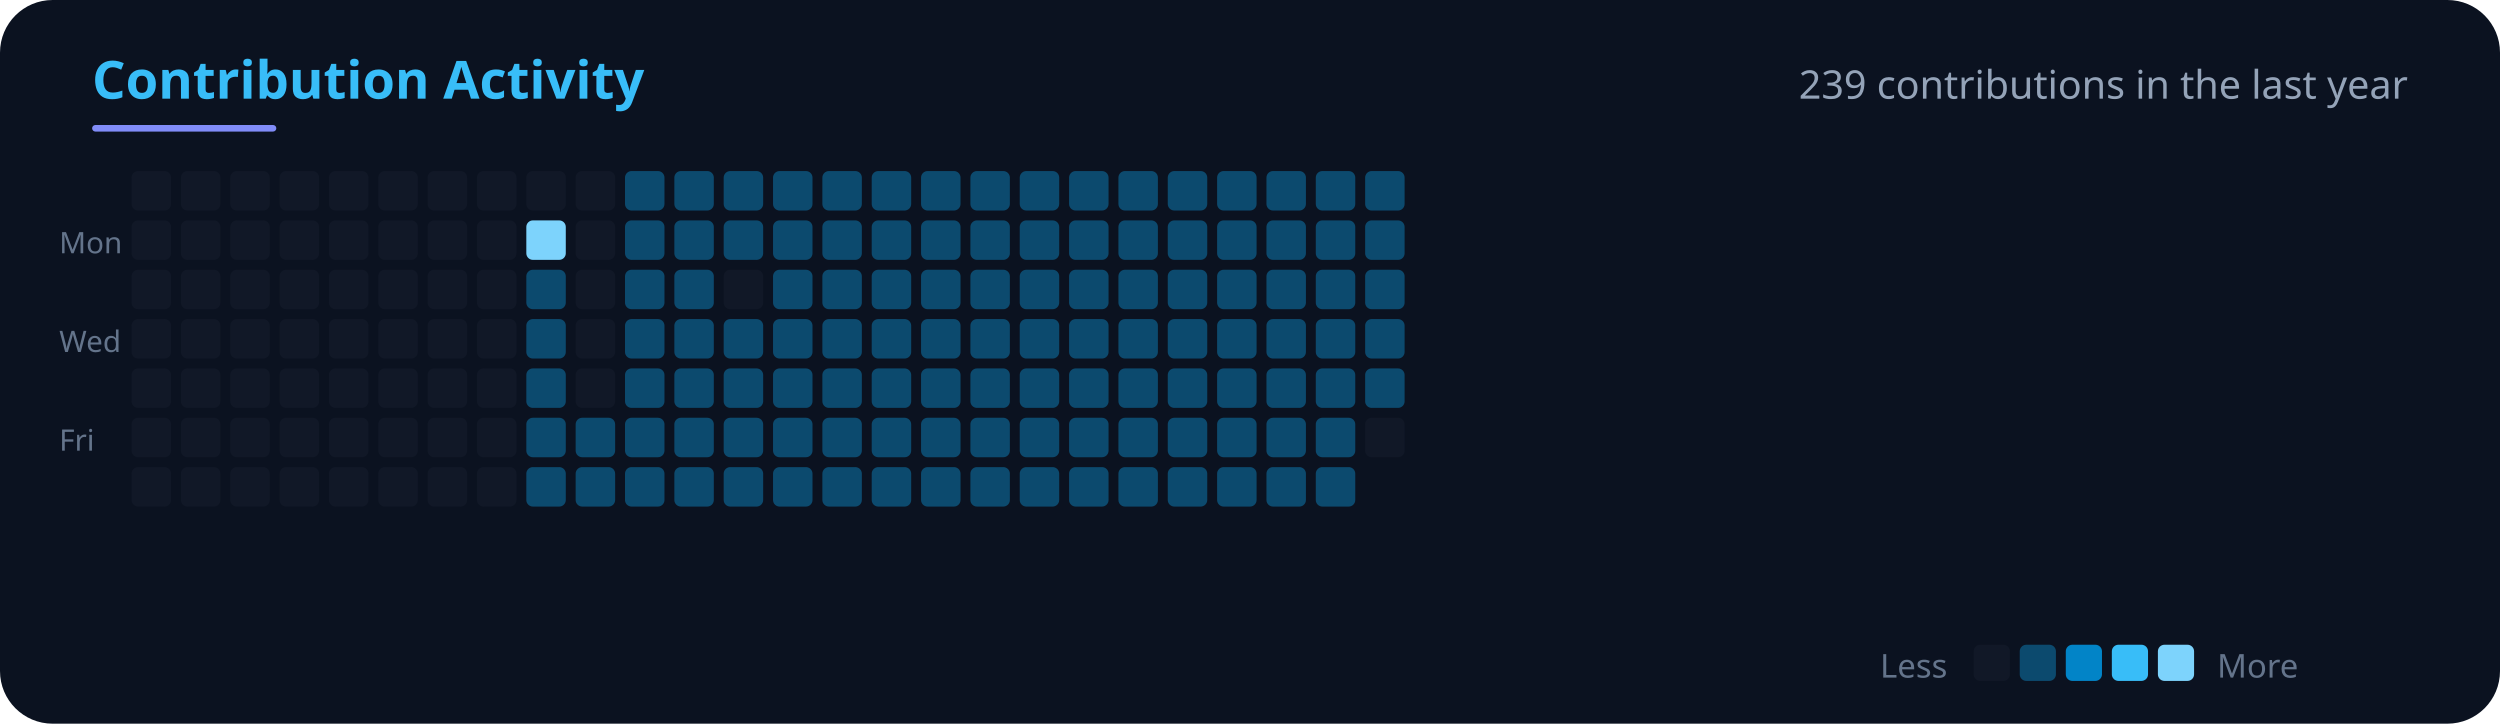
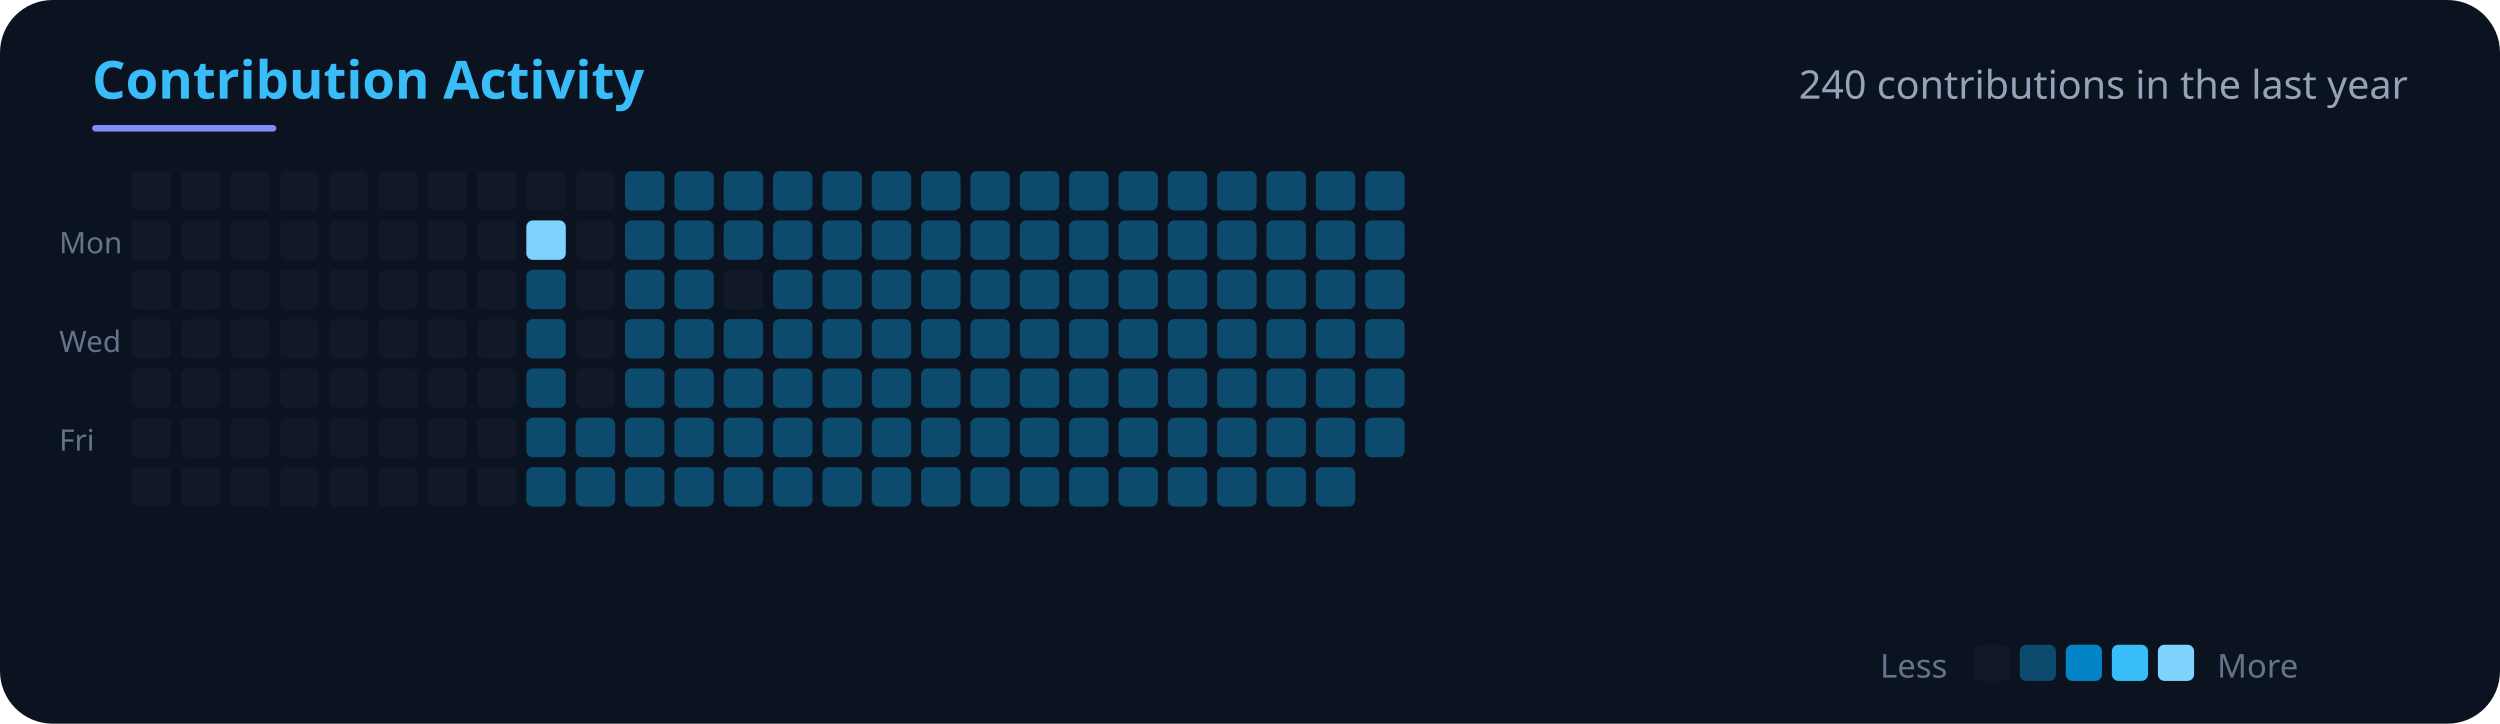
<svg xmlns="http://www.w3.org/2000/svg" width="760" height="220" viewBox="0 0 760 220" role="img">
  <rect width="100%" height="100%" rx="16" fill="#0B1220" />
  <text x="28" y="30" fill="#38BDF8" font-family="Segoe UI, Ubuntu, sans-serif" font-size="16" font-weight="700">Contribution Activity</text>
-   <text x="732" y="30" text-anchor="end" fill="#94A3B8" font-family="Segoe UI, Ubuntu, sans-serif" font-size="12">239 contributions in the last year</text>
+   <text x="732" y="30" text-anchor="end" fill="#94A3B8" font-family="Segoe UI, Ubuntu, sans-serif" font-size="12">240 contributions in the last year</text>
  <rect x="28" y="38" width="56" height="2" rx="1" fill="#818CF8" />
  <text x="18" y="77" fill="#64748B" font-family="Segoe UI, Ubuntu, sans-serif" font-size="9">Mon</text>
  <text x="18" y="107" fill="#64748B" font-family="Segoe UI, Ubuntu, sans-serif" font-size="9">Wed</text>
  <text x="18" y="137" fill="#64748B" font-family="Segoe UI, Ubuntu, sans-serif" font-size="9">Fri</text>
  <rect x="40" y="52" width="12" height="12" rx="2" fill="#111827" />
  <rect x="40" y="67" width="12" height="12" rx="2" fill="#111827" />
  <rect x="40" y="82" width="12" height="12" rx="2" fill="#111827" />
  <rect x="40" y="97" width="12" height="12" rx="2" fill="#111827" />
  <rect x="40" y="112" width="12" height="12" rx="2" fill="#111827" />
  <rect x="40" y="127" width="12" height="12" rx="2" fill="#111827" />
  <rect x="40" y="142" width="12" height="12" rx="2" fill="#111827" />
  <rect x="55" y="52" width="12" height="12" rx="2" fill="#111827" />
  <rect x="55" y="67" width="12" height="12" rx="2" fill="#111827" />
  <rect x="55" y="82" width="12" height="12" rx="2" fill="#111827" />
  <rect x="55" y="97" width="12" height="12" rx="2" fill="#111827" />
  <rect x="55" y="112" width="12" height="12" rx="2" fill="#111827" />
  <rect x="55" y="127" width="12" height="12" rx="2" fill="#111827" />
  <rect x="55" y="142" width="12" height="12" rx="2" fill="#111827" />
  <rect x="70" y="52" width="12" height="12" rx="2" fill="#111827" />
  <rect x="70" y="67" width="12" height="12" rx="2" fill="#111827" />
  <rect x="70" y="82" width="12" height="12" rx="2" fill="#111827" />
  <rect x="70" y="97" width="12" height="12" rx="2" fill="#111827" />
  <rect x="70" y="112" width="12" height="12" rx="2" fill="#111827" />
  <rect x="70" y="127" width="12" height="12" rx="2" fill="#111827" />
  <rect x="70" y="142" width="12" height="12" rx="2" fill="#111827" />
  <rect x="85" y="52" width="12" height="12" rx="2" fill="#111827" />
  <rect x="85" y="67" width="12" height="12" rx="2" fill="#111827" />
  <rect x="85" y="82" width="12" height="12" rx="2" fill="#111827" />
  <rect x="85" y="97" width="12" height="12" rx="2" fill="#111827" />
  <rect x="85" y="112" width="12" height="12" rx="2" fill="#111827" />
  <rect x="85" y="127" width="12" height="12" rx="2" fill="#111827" />
  <rect x="85" y="142" width="12" height="12" rx="2" fill="#111827" />
  <rect x="100" y="52" width="12" height="12" rx="2" fill="#111827" />
  <rect x="100" y="67" width="12" height="12" rx="2" fill="#111827" />
  <rect x="100" y="82" width="12" height="12" rx="2" fill="#111827" />
  <rect x="100" y="97" width="12" height="12" rx="2" fill="#111827" />
  <rect x="100" y="112" width="12" height="12" rx="2" fill="#111827" />
  <rect x="100" y="127" width="12" height="12" rx="2" fill="#111827" />
  <rect x="100" y="142" width="12" height="12" rx="2" fill="#111827" />
  <rect x="115" y="52" width="12" height="12" rx="2" fill="#111827" />
  <rect x="115" y="67" width="12" height="12" rx="2" fill="#111827" />
  <rect x="115" y="82" width="12" height="12" rx="2" fill="#111827" />
  <rect x="115" y="97" width="12" height="12" rx="2" fill="#111827" />
  <rect x="115" y="112" width="12" height="12" rx="2" fill="#111827" />
  <rect x="115" y="127" width="12" height="12" rx="2" fill="#111827" />
  <rect x="115" y="142" width="12" height="12" rx="2" fill="#111827" />
  <rect x="130" y="52" width="12" height="12" rx="2" fill="#111827" />
  <rect x="130" y="67" width="12" height="12" rx="2" fill="#111827" />
  <rect x="130" y="82" width="12" height="12" rx="2" fill="#111827" />
  <rect x="130" y="97" width="12" height="12" rx="2" fill="#111827" />
  <rect x="130" y="112" width="12" height="12" rx="2" fill="#111827" />
  <rect x="130" y="127" width="12" height="12" rx="2" fill="#111827" />
  <rect x="130" y="142" width="12" height="12" rx="2" fill="#111827" />
  <rect x="145" y="52" width="12" height="12" rx="2" fill="#111827" />
  <rect x="145" y="67" width="12" height="12" rx="2" fill="#111827" />
  <rect x="145" y="82" width="12" height="12" rx="2" fill="#111827" />
  <rect x="145" y="97" width="12" height="12" rx="2" fill="#111827" />
  <rect x="145" y="112" width="12" height="12" rx="2" fill="#111827" />
  <rect x="145" y="127" width="12" height="12" rx="2" fill="#111827" />
  <rect x="145" y="142" width="12" height="12" rx="2" fill="#111827" />
  <rect x="160" y="52" width="12" height="12" rx="2" fill="#111827" />
  <rect x="160" y="67" width="12" height="12" rx="2" fill="#7DD3FC" />
  <rect x="160" y="82" width="12" height="12" rx="2" fill="#0C4A6E" />
  <rect x="160" y="97" width="12" height="12" rx="2" fill="#0C4A6E" />
  <rect x="160" y="112" width="12" height="12" rx="2" fill="#0C4A6E" />
  <rect x="160" y="127" width="12" height="12" rx="2" fill="#0C4A6E" />
  <rect x="160" y="142" width="12" height="12" rx="2" fill="#0C4A6E" />
  <rect x="175" y="52" width="12" height="12" rx="2" fill="#111827" />
  <rect x="175" y="67" width="12" height="12" rx="2" fill="#111827" />
  <rect x="175" y="82" width="12" height="12" rx="2" fill="#111827" />
  <rect x="175" y="97" width="12" height="12" rx="2" fill="#111827" />
  <rect x="175" y="112" width="12" height="12" rx="2" fill="#111827" />
  <rect x="175" y="127" width="12" height="12" rx="2" fill="#0C4A6E" />
  <rect x="175" y="142" width="12" height="12" rx="2" fill="#0C4A6E" />
  <rect x="190" y="52" width="12" height="12" rx="2" fill="#0C4A6E" />
  <rect x="190" y="67" width="12" height="12" rx="2" fill="#0C4A6E" />
  <rect x="190" y="82" width="12" height="12" rx="2" fill="#0C4A6E" />
  <rect x="190" y="97" width="12" height="12" rx="2" fill="#0C4A6E" />
  <rect x="190" y="112" width="12" height="12" rx="2" fill="#0C4A6E" />
  <rect x="190" y="127" width="12" height="12" rx="2" fill="#0C4A6E" />
  <rect x="190" y="142" width="12" height="12" rx="2" fill="#0C4A6E" />
  <rect x="205" y="52" width="12" height="12" rx="2" fill="#0C4A6E" />
  <rect x="205" y="67" width="12" height="12" rx="2" fill="#0C4A6E" />
  <rect x="205" y="82" width="12" height="12" rx="2" fill="#0C4A6E" />
  <rect x="205" y="97" width="12" height="12" rx="2" fill="#0C4A6E" />
  <rect x="205" y="112" width="12" height="12" rx="2" fill="#0C4A6E" />
  <rect x="205" y="127" width="12" height="12" rx="2" fill="#0C4A6E" />
  <rect x="205" y="142" width="12" height="12" rx="2" fill="#0C4A6E" />
  <rect x="220" y="52" width="12" height="12" rx="2" fill="#0C4A6E" />
  <rect x="220" y="67" width="12" height="12" rx="2" fill="#0C4A6E" />
  <rect x="220" y="82" width="12" height="12" rx="2" fill="#111827" />
  <rect x="220" y="97" width="12" height="12" rx="2" fill="#0C4A6E" />
  <rect x="220" y="112" width="12" height="12" rx="2" fill="#0C4A6E" />
  <rect x="220" y="127" width="12" height="12" rx="2" fill="#0C4A6E" />
  <rect x="220" y="142" width="12" height="12" rx="2" fill="#0C4A6E" />
  <rect x="235" y="52" width="12" height="12" rx="2" fill="#0C4A6E" />
  <rect x="235" y="67" width="12" height="12" rx="2" fill="#0C4A6E" />
  <rect x="235" y="82" width="12" height="12" rx="2" fill="#0C4A6E" />
  <rect x="235" y="97" width="12" height="12" rx="2" fill="#0C4A6E" />
  <rect x="235" y="112" width="12" height="12" rx="2" fill="#0C4A6E" />
  <rect x="235" y="127" width="12" height="12" rx="2" fill="#0C4A6E" />
  <rect x="235" y="142" width="12" height="12" rx="2" fill="#0C4A6E" />
  <rect x="250" y="52" width="12" height="12" rx="2" fill="#0C4A6E" />
  <rect x="250" y="67" width="12" height="12" rx="2" fill="#0C4A6E" />
  <rect x="250" y="82" width="12" height="12" rx="2" fill="#0C4A6E" />
  <rect x="250" y="97" width="12" height="12" rx="2" fill="#0C4A6E" />
  <rect x="250" y="112" width="12" height="12" rx="2" fill="#0C4A6E" />
  <rect x="250" y="127" width="12" height="12" rx="2" fill="#0C4A6E" />
  <rect x="250" y="142" width="12" height="12" rx="2" fill="#0C4A6E" />
  <rect x="265" y="52" width="12" height="12" rx="2" fill="#0C4A6E" />
  <rect x="265" y="67" width="12" height="12" rx="2" fill="#0C4A6E" />
  <rect x="265" y="82" width="12" height="12" rx="2" fill="#0C4A6E" />
  <rect x="265" y="97" width="12" height="12" rx="2" fill="#0C4A6E" />
  <rect x="265" y="112" width="12" height="12" rx="2" fill="#0C4A6E" />
  <rect x="265" y="127" width="12" height="12" rx="2" fill="#0C4A6E" />
  <rect x="265" y="142" width="12" height="12" rx="2" fill="#0C4A6E" />
  <rect x="280" y="52" width="12" height="12" rx="2" fill="#0C4A6E" />
  <rect x="280" y="67" width="12" height="12" rx="2" fill="#0C4A6E" />
  <rect x="280" y="82" width="12" height="12" rx="2" fill="#0C4A6E" />
  <rect x="280" y="97" width="12" height="12" rx="2" fill="#0C4A6E" />
  <rect x="280" y="112" width="12" height="12" rx="2" fill="#0C4A6E" />
  <rect x="280" y="127" width="12" height="12" rx="2" fill="#0C4A6E" />
  <rect x="280" y="142" width="12" height="12" rx="2" fill="#0C4A6E" />
  <rect x="295" y="52" width="12" height="12" rx="2" fill="#0C4A6E" />
  <rect x="295" y="67" width="12" height="12" rx="2" fill="#0C4A6E" />
  <rect x="295" y="82" width="12" height="12" rx="2" fill="#0C4A6E" />
  <rect x="295" y="97" width="12" height="12" rx="2" fill="#0C4A6E" />
  <rect x="295" y="112" width="12" height="12" rx="2" fill="#0C4A6E" />
  <rect x="295" y="127" width="12" height="12" rx="2" fill="#0C4A6E" />
  <rect x="295" y="142" width="12" height="12" rx="2" fill="#0C4A6E" />
  <rect x="310" y="52" width="12" height="12" rx="2" fill="#0C4A6E" />
  <rect x="310" y="67" width="12" height="12" rx="2" fill="#0C4A6E" />
  <rect x="310" y="82" width="12" height="12" rx="2" fill="#0C4A6E" />
  <rect x="310" y="97" width="12" height="12" rx="2" fill="#0C4A6E" />
  <rect x="310" y="112" width="12" height="12" rx="2" fill="#0C4A6E" />
  <rect x="310" y="127" width="12" height="12" rx="2" fill="#0C4A6E" />
  <rect x="310" y="142" width="12" height="12" rx="2" fill="#0C4A6E" />
  <rect x="325" y="52" width="12" height="12" rx="2" fill="#0C4A6E" />
  <rect x="325" y="67" width="12" height="12" rx="2" fill="#0C4A6E" />
  <rect x="325" y="82" width="12" height="12" rx="2" fill="#0C4A6E" />
  <rect x="325" y="97" width="12" height="12" rx="2" fill="#0C4A6E" />
  <rect x="325" y="112" width="12" height="12" rx="2" fill="#0C4A6E" />
  <rect x="325" y="127" width="12" height="12" rx="2" fill="#0C4A6E" />
  <rect x="325" y="142" width="12" height="12" rx="2" fill="#0C4A6E" />
  <rect x="340" y="52" width="12" height="12" rx="2" fill="#0C4A6E" />
  <rect x="340" y="67" width="12" height="12" rx="2" fill="#0C4A6E" />
  <rect x="340" y="82" width="12" height="12" rx="2" fill="#0C4A6E" />
  <rect x="340" y="97" width="12" height="12" rx="2" fill="#0C4A6E" />
  <rect x="340" y="112" width="12" height="12" rx="2" fill="#0C4A6E" />
  <rect x="340" y="127" width="12" height="12" rx="2" fill="#0C4A6E" />
  <rect x="340" y="142" width="12" height="12" rx="2" fill="#0C4A6E" />
  <rect x="355" y="52" width="12" height="12" rx="2" fill="#0C4A6E" />
  <rect x="355" y="67" width="12" height="12" rx="2" fill="#0C4A6E" />
  <rect x="355" y="82" width="12" height="12" rx="2" fill="#0C4A6E" />
  <rect x="355" y="97" width="12" height="12" rx="2" fill="#0C4A6E" />
  <rect x="355" y="112" width="12" height="12" rx="2" fill="#0C4A6E" />
  <rect x="355" y="127" width="12" height="12" rx="2" fill="#0C4A6E" />
  <rect x="355" y="142" width="12" height="12" rx="2" fill="#0C4A6E" />
  <rect x="370" y="52" width="12" height="12" rx="2" fill="#0C4A6E" />
  <rect x="370" y="67" width="12" height="12" rx="2" fill="#0C4A6E" />
  <rect x="370" y="82" width="12" height="12" rx="2" fill="#0C4A6E" />
  <rect x="370" y="97" width="12" height="12" rx="2" fill="#0C4A6E" />
  <rect x="370" y="112" width="12" height="12" rx="2" fill="#0C4A6E" />
  <rect x="370" y="127" width="12" height="12" rx="2" fill="#0C4A6E" />
  <rect x="370" y="142" width="12" height="12" rx="2" fill="#0C4A6E" />
  <rect x="385" y="52" width="12" height="12" rx="2" fill="#0C4A6E" />
  <rect x="385" y="67" width="12" height="12" rx="2" fill="#0C4A6E" />
  <rect x="385" y="82" width="12" height="12" rx="2" fill="#0C4A6E" />
  <rect x="385" y="97" width="12" height="12" rx="2" fill="#0C4A6E" />
  <rect x="385" y="112" width="12" height="12" rx="2" fill="#0C4A6E" />
  <rect x="385" y="127" width="12" height="12" rx="2" fill="#0C4A6E" />
  <rect x="385" y="142" width="12" height="12" rx="2" fill="#0C4A6E" />
  <rect x="400" y="52" width="12" height="12" rx="2" fill="#0C4A6E" />
  <rect x="400" y="67" width="12" height="12" rx="2" fill="#0C4A6E" />
  <rect x="400" y="82" width="12" height="12" rx="2" fill="#0C4A6E" />
  <rect x="400" y="97" width="12" height="12" rx="2" fill="#0C4A6E" />
  <rect x="400" y="112" width="12" height="12" rx="2" fill="#0C4A6E" />
  <rect x="400" y="127" width="12" height="12" rx="2" fill="#0C4A6E" />
  <rect x="400" y="142" width="12" height="12" rx="2" fill="#0C4A6E" />
  <rect x="415" y="52" width="12" height="12" rx="2" fill="#0C4A6E" />
  <rect x="415" y="67" width="12" height="12" rx="2" fill="#0C4A6E" />
  <rect x="415" y="82" width="12" height="12" rx="2" fill="#0C4A6E" />
  <rect x="415" y="97" width="12" height="12" rx="2" fill="#0C4A6E" />
  <rect x="415" y="112" width="12" height="12" rx="2" fill="#0C4A6E" />
-   <rect x="415" y="127" width="12" height="12" rx="2" fill="#111827" />
+   <rect x="415" y="127" width="12" height="12" rx="2" fill="#0C4A6E" />
  <text x="592" y="206" text-anchor="end" fill="#64748B" font-size="10" font-family="Segoe UI, Ubuntu, sans-serif">Less</text>
  <rect x="600" y="196" width="11" height="11" rx="2" fill="#111827" />
  <rect x="614" y="196" width="11" height="11" rx="2" fill="#0C4A6E" />
  <rect x="628" y="196" width="11" height="11" rx="2" fill="#0284C7" />
  <rect x="642" y="196" width="11" height="11" rx="2" fill="#38BDF8" />
  <rect x="656" y="196" width="11" height="11" rx="2" fill="#7DD3FC" />
  <text x="674" y="206" fill="#64748B" font-size="10" font-family="Segoe UI, Ubuntu, sans-serif">More</text>
</svg>
